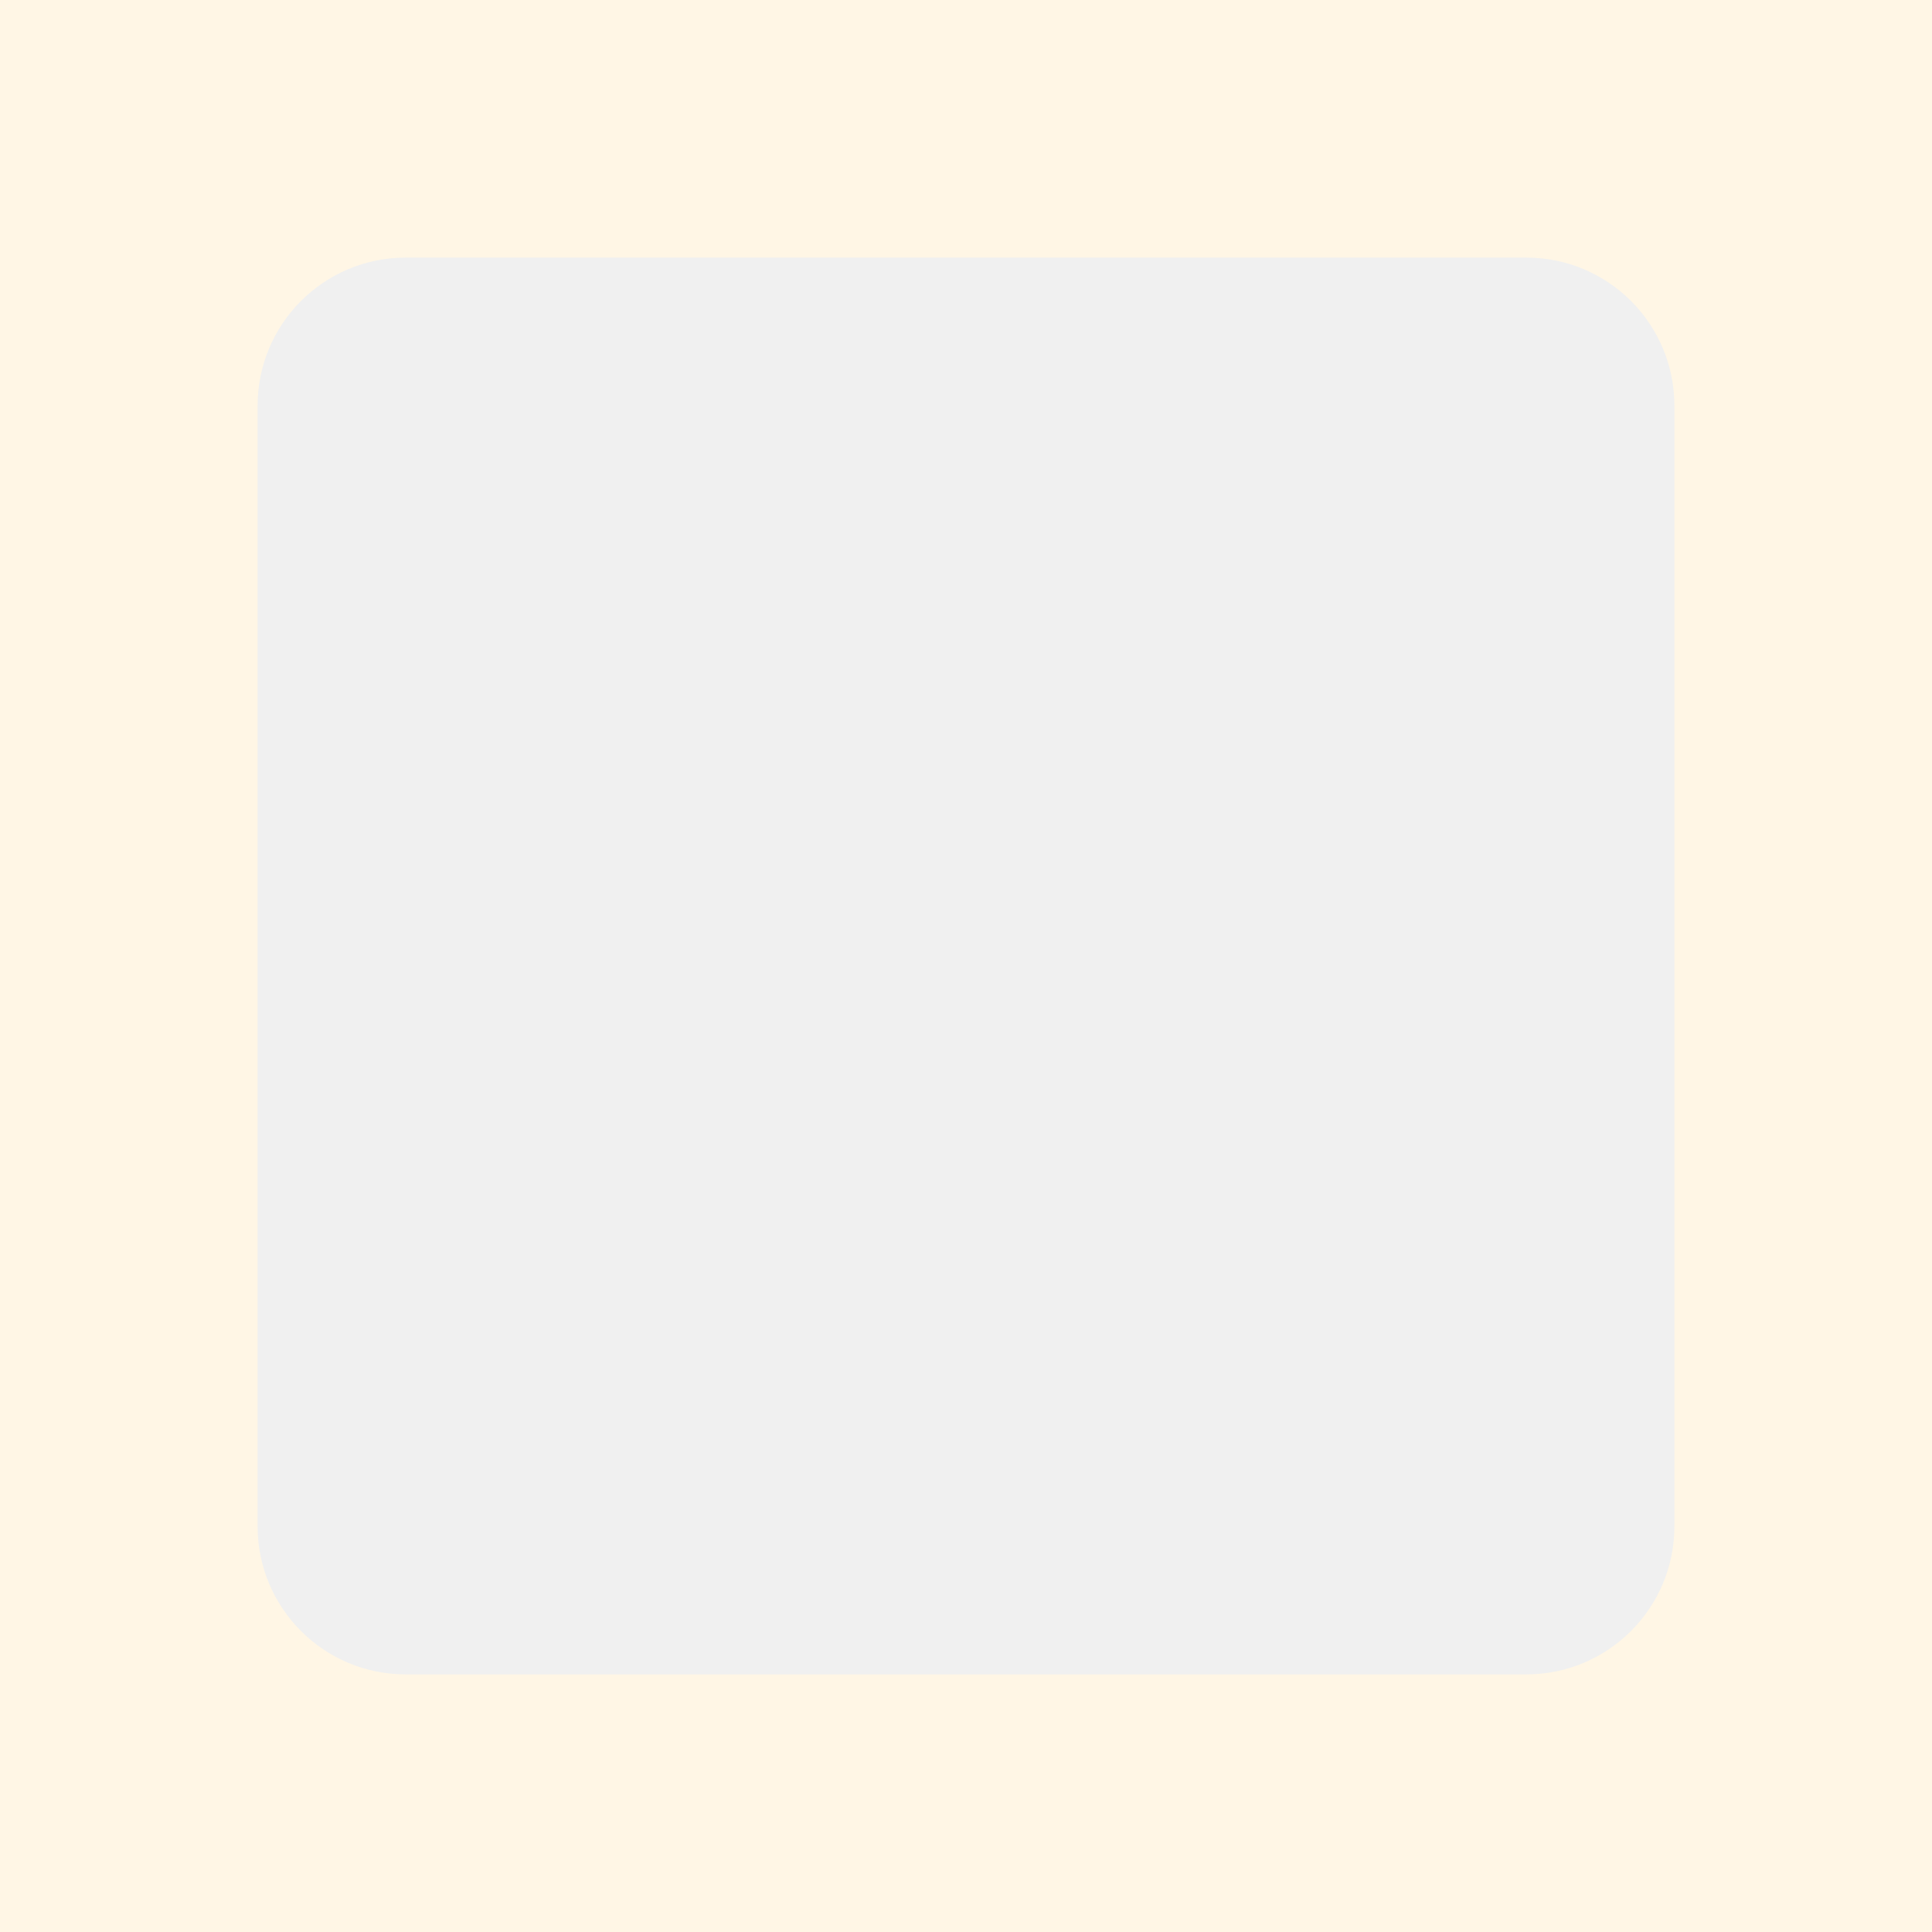
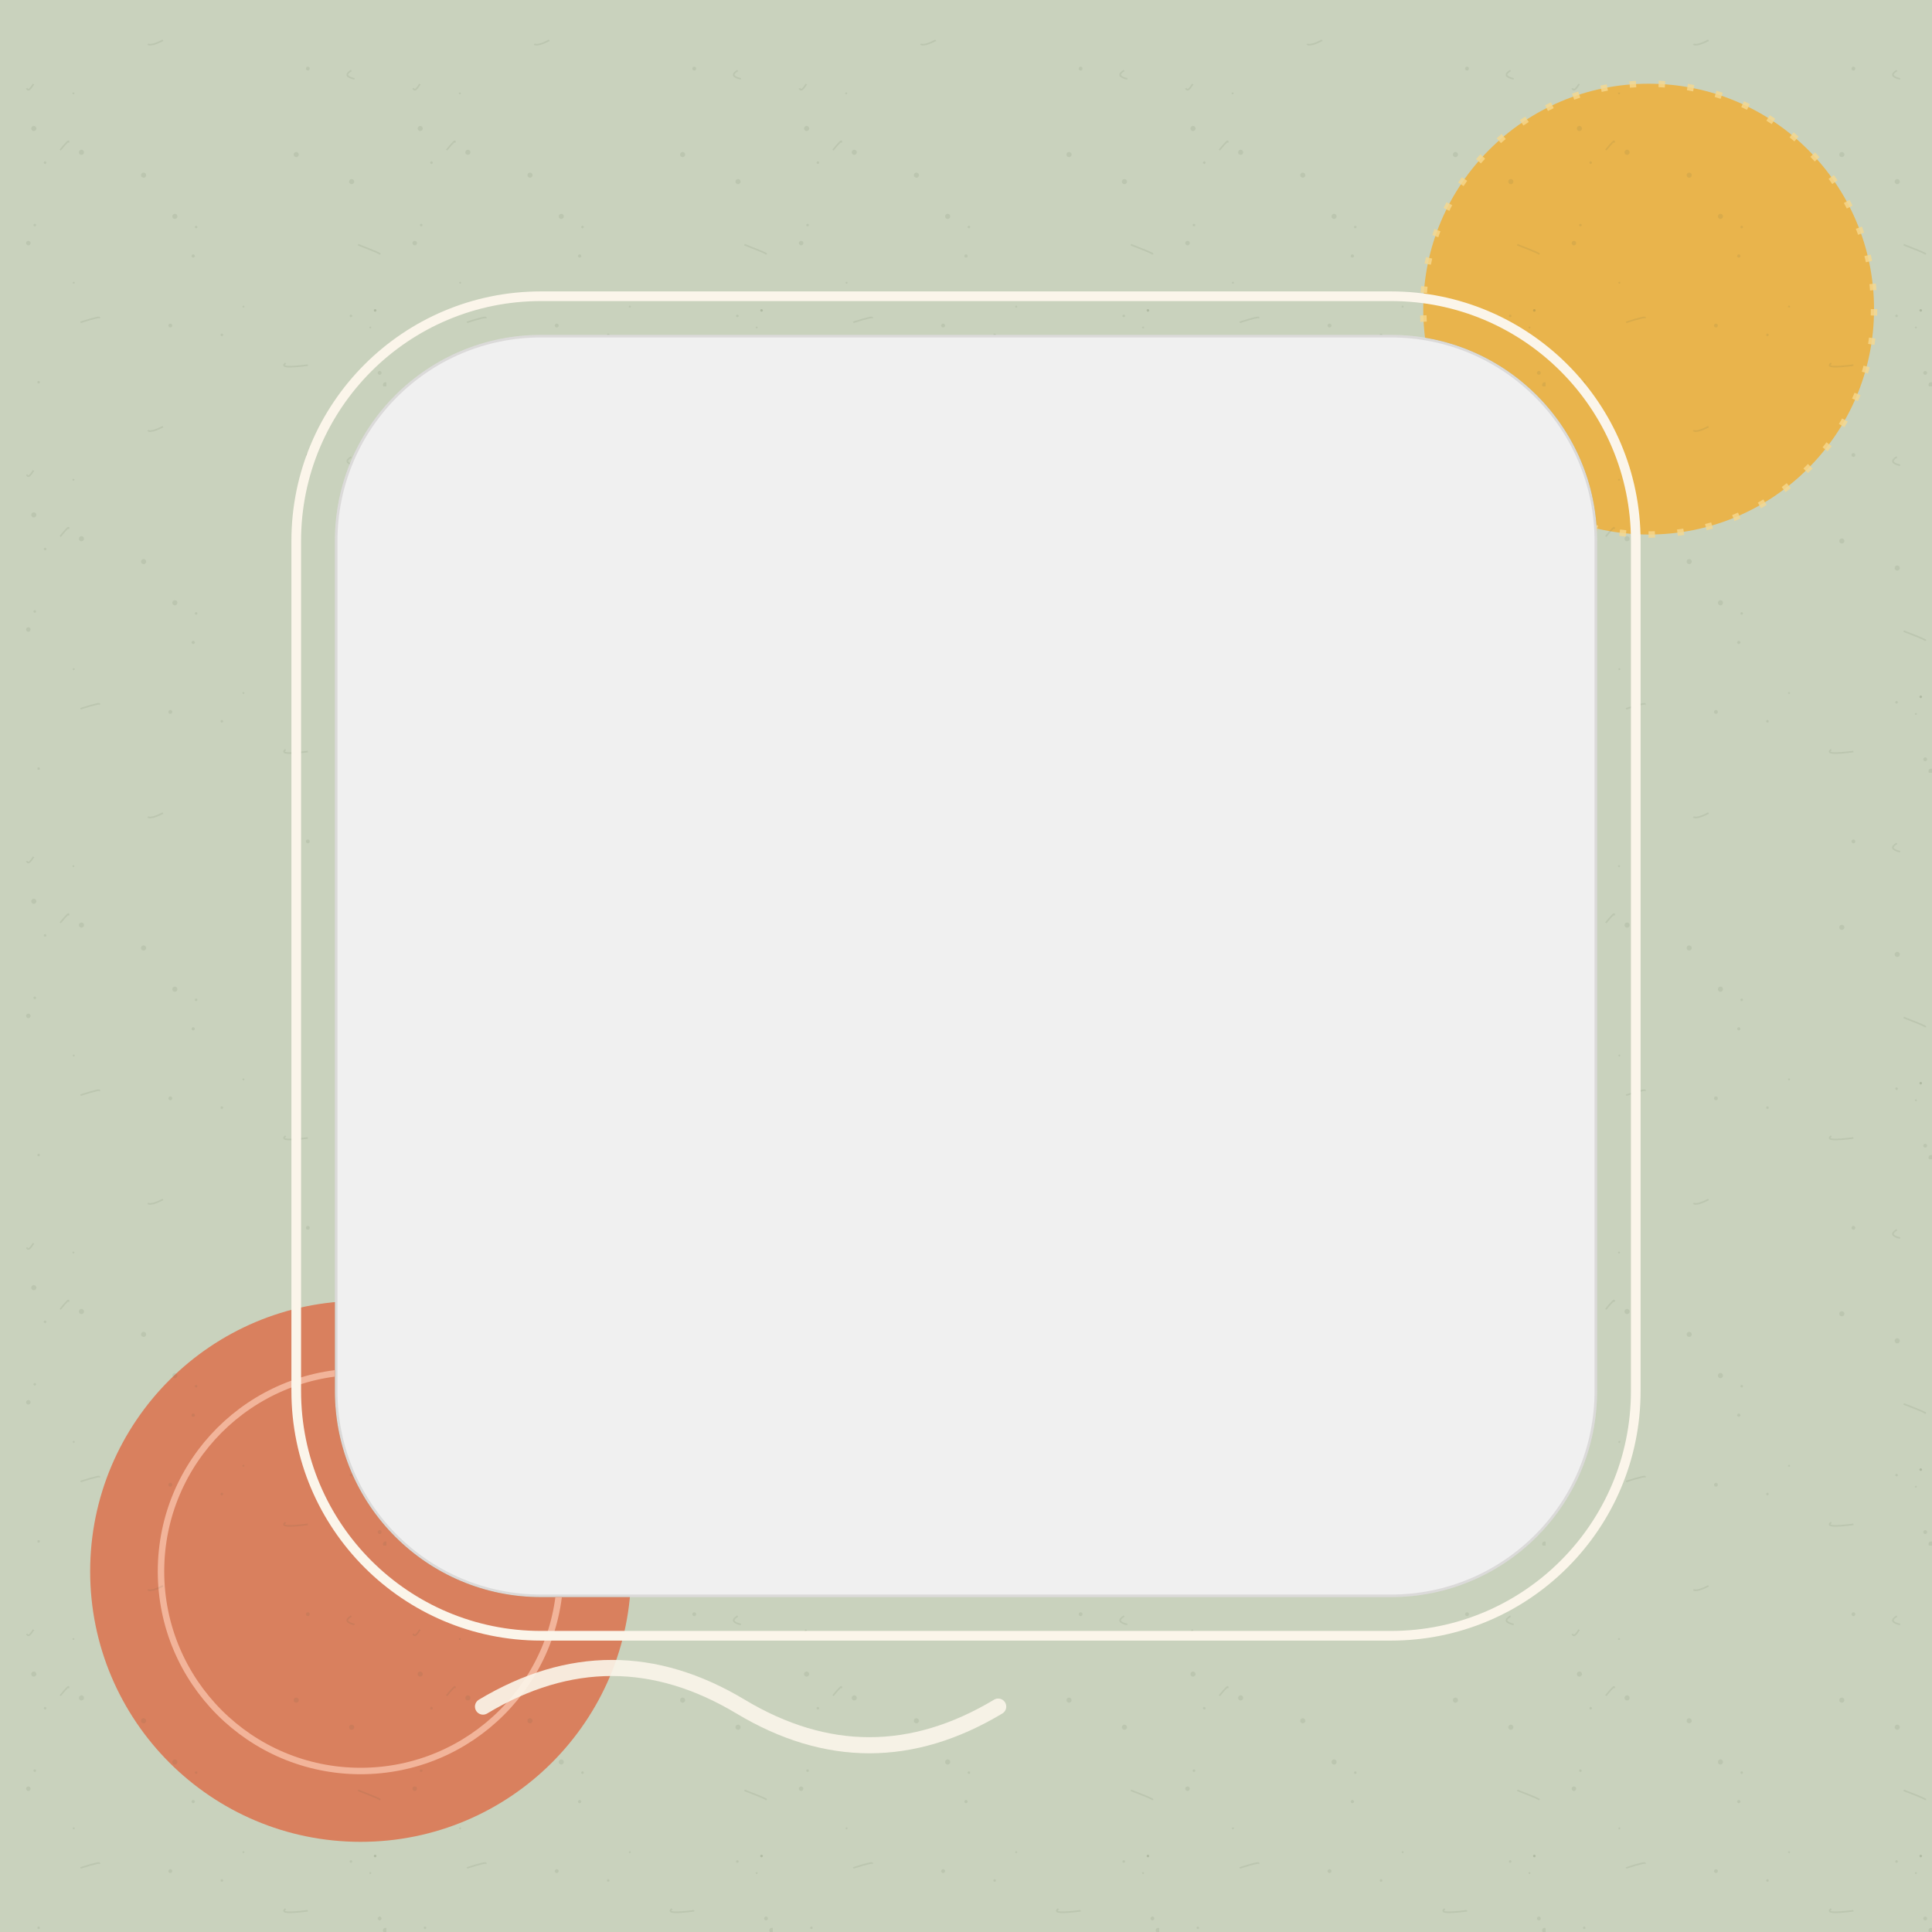
- <svg xmlns="http://www.w3.org/2000/svg" viewBox="0 0 600 600">
-   <path d="M 0 0 H 600 V 600 H 0 Z M 126 80 H 474 A 46 46 0 0 1 520 126 V 474 A 46 46 0 0 1 474 520 H 126 A 46 46 0 0 1 80 474 V 126 A 46 46 0 0 1 126 80 Z" fill="#FFF6E5" fill-rule="evenodd" />
+ <svg xmlns="http://www.w3.org/2000/svg" viewBox="0 0 600 600" width="600" height="600">
+   <clipPath id="rounded-mat2">
+     <path d="M -10 -10 H 610 V 610 H -10 Z M 168 104 H 432 A 64 64 0 0 1 496 168 V 432 A 64 64 0 0 1 432 496 H 168 A 64 64 0 0 1 104 432 V 168 A 64 64 0 0 1 168 104 Z" clip-rule="evenodd" />
+   </clipPath>
+   <g clip-path="url(#rounded-mat2)">
+     <rect width="600" height="600" fill="#C9D2BD" />
+     <ellipse cx="143" cy="327" rx="108" ry="106" fill="#FFFFFF" opacity="0" />
+     <ellipse cx="545" cy="282" rx="132" ry="61" fill="#7A8A6A" opacity="0" />
+     <ellipse cx="330" cy="238" rx="172" ry="66" fill="#FFFFFF" opacity="0" />
+     <ellipse cx="314" cy="445" rx="147" ry="47" fill="#FFFFFF" opacity="0" />
+     <ellipse cx="19" cy="519" rx="121" ry="119" fill="#7A8A6A" opacity="0" />
+     <ellipse cx="553" cy="237" rx="164" ry="89" fill="#FFFFFF" opacity="0" />
+     <ellipse cx="58" cy="82" rx="88" ry="146" fill="#7A8A6A" opacity="0" />
+     <ellipse cx="513" cy="253" rx="168" ry="103" fill="#7A8A6A" opacity="0" />
+     <ellipse cx="543" cy="409" rx="181" ry="134" fill="#FFFFFF" opacity="0" />
+     <ellipse cx="196" cy="325" rx="134" ry="51" fill="#FFFFFF" opacity="0" />
+     <circle cx="512" cy="96" r="70" fill="#E9B44C" />
+     <circle cx="512" cy="96" r="70" fill="none" stroke="#F6D88E" stroke-width="2" stroke-dasharray="2 7" opacity="0.8" />
+     <circle cx="112" cy="488" r="84" fill="#D9805E" />
+     <circle cx="112" cy="488" r="62" fill="none" stroke="#F2B49A" stroke-width="2" />
+     <path d="M 150 530 Q 190 506 230 530 T 310 530" stroke="#FBF5EA" stroke-width="5" fill="none" stroke-linecap="round" opacity="0.9" />
+     <defs>
+       <pattern id="rounded-pt1" width="120" height="120" patternUnits="userSpaceOnUse">
+         <circle cx="54.3" cy="67.2" r="0.8" fill="#4A5A3A" opacity="0.1" />
+         <circle cx="60.9" cy="70.5" r="0.4" fill="#4A5A3A" opacity="0.1" />
+         <circle cx="75.6" cy="95.2" r="0.3" fill="#4A5A3A" opacity="0.1" />
+         <circle cx="10.9" cy="97.2" r="0.7" fill="#4A5A3A" opacity="0" />
+         <circle cx="117.9" cy="115.8" r="0.6" fill="#4A5A3A" opacity="0.1" />
+         <circle cx="18.9" cy="1.8" r="0.6" fill="#4A5A3A" opacity="0" />
+         <circle cx="22.8" cy="29" r="0.3" fill="#4A5A3A" opacity="0.1" />
+         <circle cx="52.9" cy="101.1" r="0.6" fill="#4A5A3A" opacity="0.1" />
+         <circle cx="60" cy="79.5" r="0.5" fill="#4A5A3A" opacity="0.1" />
+         <circle cx="119.7" cy="119.5" r="0.8" fill="#4A5A3A" opacity="0.1" />
+         <circle cx="37.8" cy="27.6" r="0.4" fill="#4A5A3A" opacity="0" />
+         <circle cx="92" cy="48" r="0.8" fill="#4A5A3A" opacity="0.1" />
+         <circle cx="115" cy="101.7" r="0.3" fill="#4A5A3A" opacity="0.1" />
+         <circle cx="109.2" cy="56.4" r="0.8" fill="#4A5A3A" opacity="0.1" />
+         <circle cx="8.8" cy="75.5" r="0.7" fill="#4A5A3A" opacity="0.1" />
+         <circle cx="10.5" cy="39.9" r="0.8" fill="#4A5A3A" opacity="0.1" />
+         <circle cx="14.2" cy="29.6" r="0.3" fill="#4A5A3A" opacity="0" />
+         <circle cx="95.6" cy="21.3" r="0.6" fill="#4A5A3A" opacity="0.1" />
+         <circle cx="22.9" cy="87.8" r="0.3" fill="#4A5A3A" opacity="0.1" />
+         <circle cx="14" cy="50.5" r="0.4" fill="#4A5A3A" opacity="0.1" />
+         <circle cx="116.5" cy="96.4" r="0.4" fill="#4A5A3A" opacity="0.2" />
+         <circle cx="25.3" cy="47.3" r="0.8" fill="#4A5A3A" opacity="0.1" />
+         <circle cx="12" cy="118.7" r="0.4" fill="#4A5A3A" opacity="0.1" />
+         <circle cx="92.7" cy="39.5" r="0.4" fill="#4A5A3A" opacity="0" />
+         <circle cx="10.8" cy="69.9" r="0.4" fill="#4A5A3A" opacity="0.1" />
+         <circle cx="44.6" cy="54.4" r="0.8" fill="#4A5A3A" opacity="0.1" />
+         <circle cx="68.9" cy="104" r="0.4" fill="#4A5A3A" opacity="0.1" />
+         <circle cx="109" cy="98.1" r="0.4" fill="#4A5A3A" opacity="0.1" />
+         <path d="M 88.7 112.8 q -2.4 1.8 6.9 0.6" stroke="#4A5A3A" stroke-width="0.5" fill="none" opacity="0.1" />
+         <path d="M 50.6 12.5 q -3.7 1.9 -4.7 1.2" stroke="#4A5A3A" stroke-width="0.5" fill="none" opacity="0.1" />
+         <path d="M 30.8 98.8 q 0.8 -0.8 -5.8 1.3" stroke="#4A5A3A" stroke-width="0.5" fill="none" opacity="0.1" />
+         <path d="M 8.3 27.4 q 0.5 1.4 2.1 -1.3" stroke="#4A5A3A" stroke-width="0.5" fill="none" opacity="0.1" />
+         <path d="M 110.1 24.5 q -3.9 -0.9 -1 -2.6" stroke="#4A5A3A" stroke-width="0.5" fill="none" opacity="0.1" />
+         <path d="M 21.2 44.3 q 0.6 -1.5 -2.5 2.3" stroke="#4A5A3A" stroke-width="0.5" fill="none" opacity="0.1" />
+         <path d="M 117.7 78.8 q 1.5 0.3 -6.5 -2.8" stroke="#4A5A3A" stroke-width="0.5" fill="none" opacity="0.1" />
+       </pattern>
+     </defs>
+     <rect width="600" height="600" fill="url(#rounded-pt1)" />
+   </g>
+   <clipPath id="rounded-win3">
+     <path d="M 168 104 H 432 A 64 64 0 0 1 496 168 V 432 A 64 64 0 0 1 432 496 H 168 A 64 64 0 0 1 104 432 V 168 A 64 64 0 0 1 168 104 Z" />
+   </clipPath>
+   <g clip-path="url(#rounded-win3)">
+     <path d="M 168 104 H 432 A 64 64 0 0 1 496 168 V 432 A 64 64 0 0 1 432 496 H 168 A 64 64 0 0 1 104 432 V 168 A 64 64 0 0 1 168 104 Z" fill="none" stroke="#1A1008" stroke-width="22" opacity="0" />
+     <path d="M 168 104 H 432 A 64 64 0 0 1 496 168 V 432 A 64 64 0 0 1 432 496 H 168 A 64 64 0 0 1 104 432 V 168 A 64 64 0 0 1 168 104 Z" fill="none" stroke="#1A1008" stroke-width="14" opacity="0" />
+     <path d="M 168 104 H 432 A 64 64 0 0 1 496 168 V 432 A 64 64 0 0 1 432 496 H 168 A 64 64 0 0 1 104 432 V 168 A 64 64 0 0 1 168 104 Z" fill="none" stroke="#1A1008" stroke-width="8" opacity="0" />
+     <path d="M 168 104 H 432 A 64 64 0 0 1 496 168 V 432 A 64 64 0 0 1 432 496 H 168 A 64 64 0 0 1 104 432 V 168 A 64 64 0 0 1 168 104 Z" fill="none" stroke="#1A1008" stroke-width="4" opacity="0" />
+     <path d="M 168 104 H 432 A 64 64 0 0 1 496 168 V 432 A 64 64 0 0 1 432 496 H 168 A 64 64 0 0 1 104 432 V 168 A 64 64 0 0 1 168 104 Z" fill="none" stroke="#1A1008" stroke-width="1.6" opacity="0.1" />
+   </g>
+   <path d="M 168 92 H 432 A 76 76 0 0 1 508 168 V 432 A 76 76 0 0 1 432 508 H 168 A 76 76 0 0 1 92 432 V 168 A 76 76 0 0 1 168 92 Z" fill="none" stroke="#FBF5EA" stroke-width="3" />
</svg>
